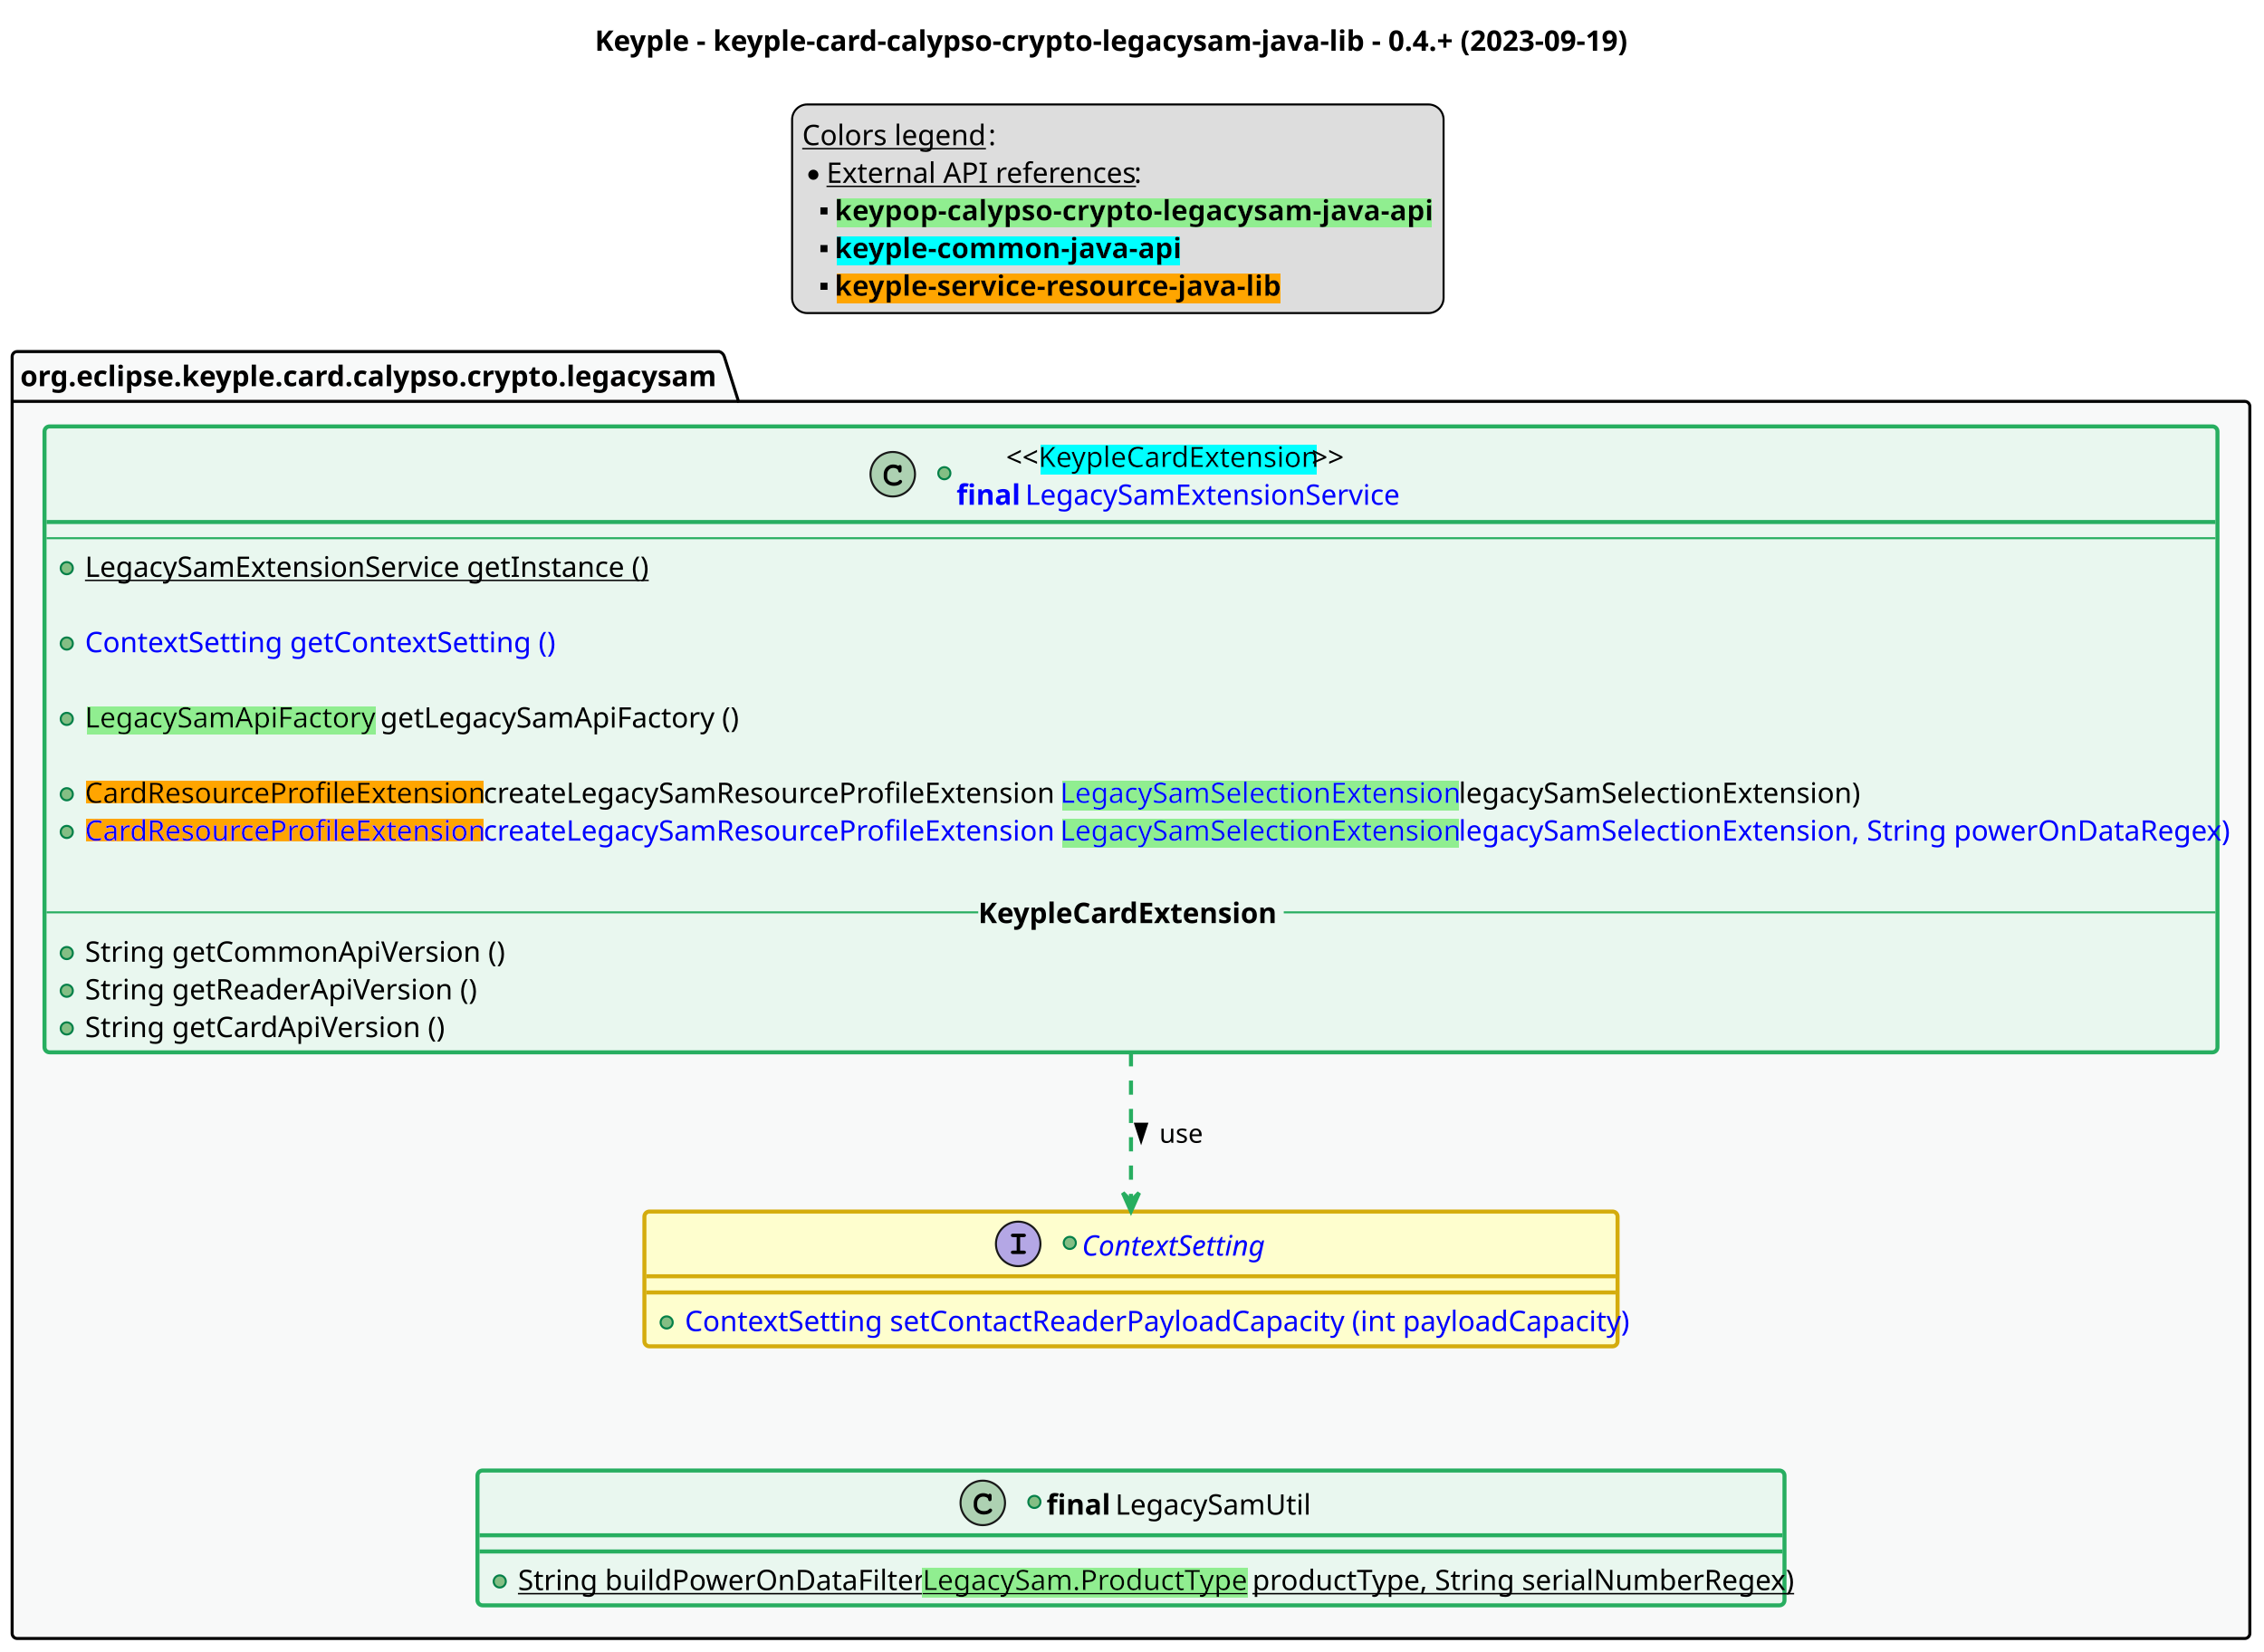
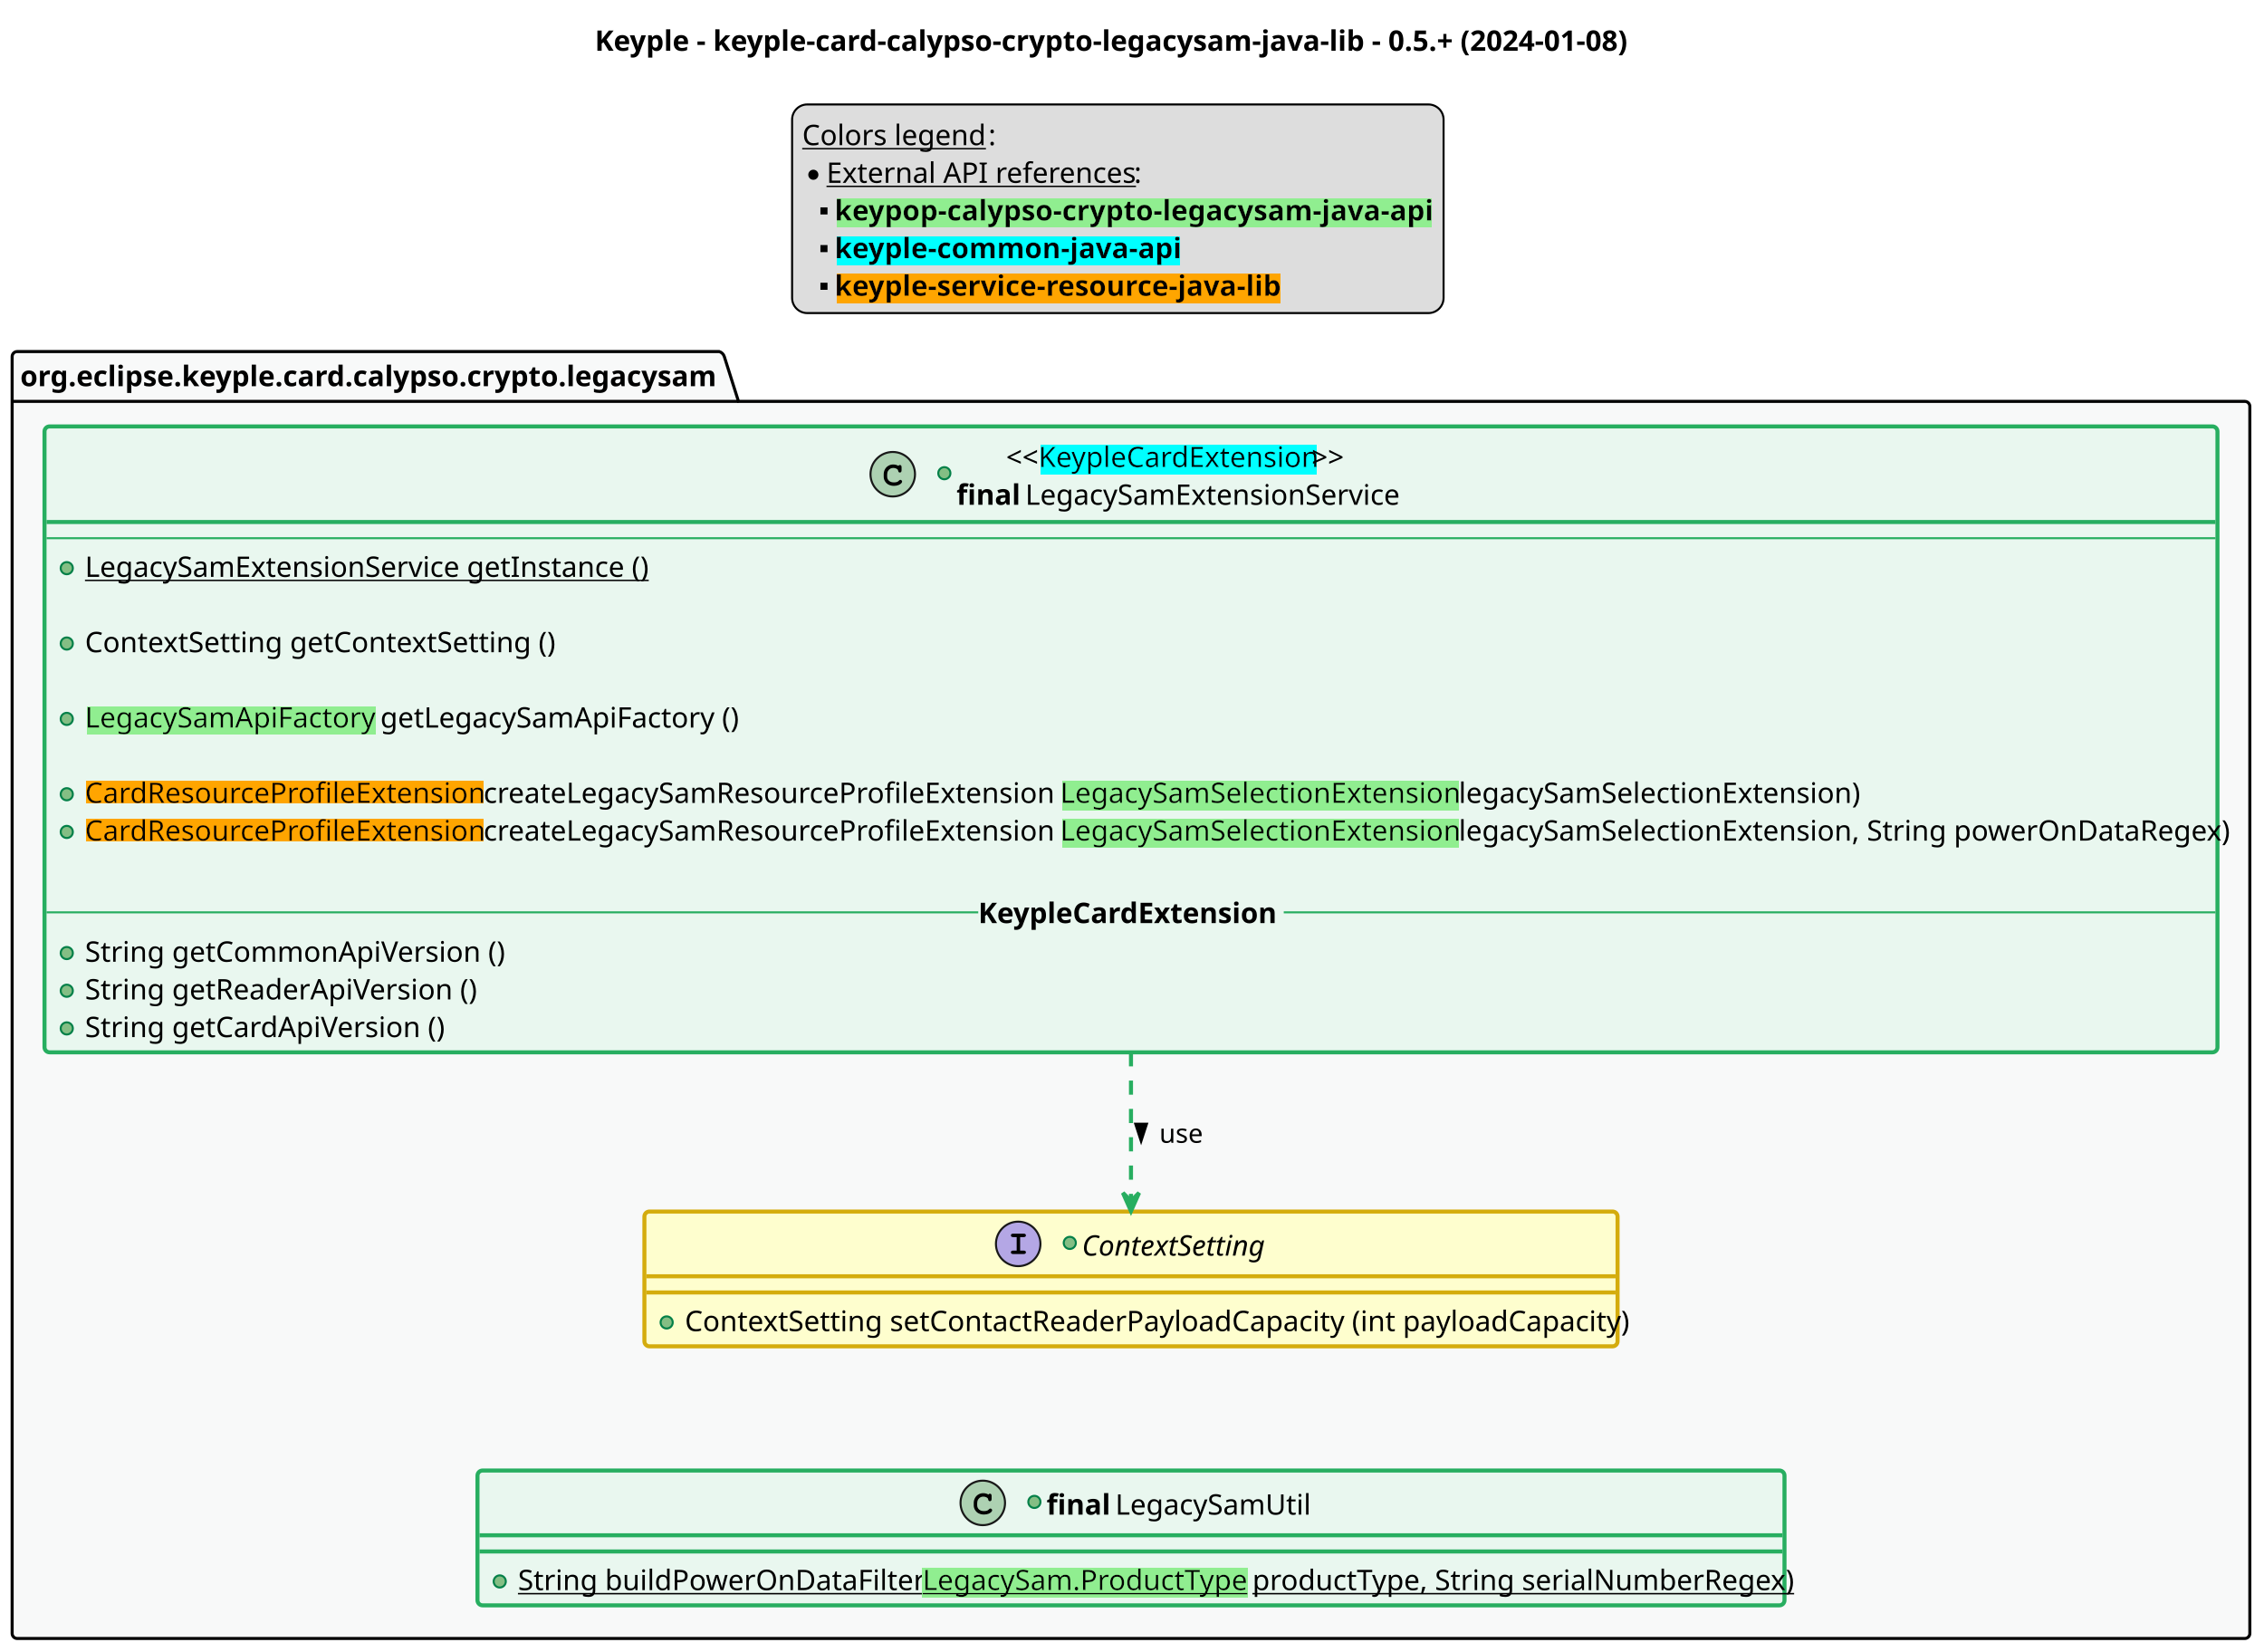
<svg xmlns="http://www.w3.org/2000/svg" contentStyleType="text/css" height="816px" preserveAspectRatio="none" style="width:1119px;height:816px;background:#FFFFFF;" version="1.1" viewBox="0 0 1119 816" width="1119px" zoomAndPan="magnify">
  <defs>
-     <filter height="1" id="b5ffb906vc0pe0" width="1" x="0" y="0">
+     <filter height="1" id="b1kl3hn95x3p7w0" width="1" x="0" y="0">
      <feFlood flood-color="#90EE90" result="flood" />
      <feComposite in="SourceGraphic" in2="flood" operator="over" />
    </filter>
-     <filter height="1" id="b5ffb906vc0pe1" width="1" x="0" y="0">
+     <filter height="1" id="b1kl3hn95x3p7w1" width="1" x="0" y="0">
      <feFlood flood-color="#00FFFF" result="flood" />
      <feComposite in="SourceGraphic" in2="flood" operator="over" />
    </filter>
-     <filter height="1" id="b5ffb906vc0pe2" width="1" x="0" y="0">
+     <filter height="1" id="b1kl3hn95x3p7w2" width="1" x="0" y="0">
      <feFlood flood-color="#FFA500" result="flood" />
      <feComposite in="SourceGraphic" in2="flood" operator="over" />
    </filter>
  </defs>
  <g>
-     <text fill="#000000" font-family="sans-serif" font-size="14" font-weight="bold" lengthAdjust="spacing" textLength="517" x="294" y="25.107">Keyple - keyple-card-calypso-crypto-legacysam-java-lib - 0.4.+ (2023-09-19)</text>
+     <text fill="#000000" font-family="sans-serif" font-size="14" font-weight="bold" lengthAdjust="spacing" textLength="517" x="294" y="25.107">Keyple - keyple-card-calypso-crypto-legacysam-java-lib - 0.5.+ (2024-01-08)</text>
    <rect fill="#DDDDDD" height="103.106" id="_legend" rx="7.5" ry="7.5" style="stroke:#000000;stroke-width:1.0;" width="322" x="391.5" y="51.621" />
    <text fill="#000000" font-family="sans-serif" font-size="14" lengthAdjust="spacing" text-decoration="underline" textLength="88" x="396.5" y="71.728">Colors legend</text>
    <text fill="#000000" font-family="sans-serif" font-size="14" lengthAdjust="spacing" textLength="4" x="488.5" y="71.728">:</text>
    <ellipse cx="402" cy="86.363" fill="#000000" rx="2.5" ry="2.5" style="stroke:#000000;stroke-width:0.0;" />
    <text fill="#000000" font-family="sans-serif" font-size="14" lengthAdjust="spacing" text-decoration="underline" textLength="148" x="408.5" y="90.35">External API references</text>
    <text fill="#000000" font-family="sans-serif" font-size="14" lengthAdjust="spacing" textLength="4" x="560.5" y="90.35">:</text>
    <rect fill="#000000" height="3.5" style="stroke:#000000;stroke-width:0.0;" width="3.5" x="405.5" y="102.484" />
-     <text fill="#000000" filter="url(#b5ffb906vc0pe0)" font-family="sans-serif" font-size="14" font-weight="bold" lengthAdjust="spacing" textLength="296" x="412.5" y="108.971">keypop-calypso-crypto-legacysam-java-api</text>
+     <text fill="#000000" filter="url(#b1kl3hn95x3p7w0)" font-family="sans-serif" font-size="14" font-weight="bold" lengthAdjust="spacing" textLength="296" x="412.5" y="108.971">keypop-calypso-crypto-legacysam-java-api</text>
    <rect fill="#000000" height="3.5" style="stroke:#000000;stroke-width:0.0;" width="3.5" x="405.5" y="121.106" />
-     <text fill="#000000" filter="url(#b5ffb906vc0pe1)" font-family="sans-serif" font-size="14" font-weight="bold" lengthAdjust="spacing" textLength="170" x="412.5" y="127.592">keyple-common-java-api</text>
+     <text fill="#000000" filter="url(#b1kl3hn95x3p7w1)" font-family="sans-serif" font-size="14" font-weight="bold" lengthAdjust="spacing" textLength="170" x="412.5" y="127.592">keyple-common-java-api</text>
    <rect fill="#000000" height="3.5" style="stroke:#000000;stroke-width:0.0;" width="3.5" x="405.5" y="139.727" />
-     <text fill="#000000" filter="url(#b5ffb906vc0pe2)" font-family="sans-serif" font-size="14" font-weight="bold" lengthAdjust="spacing" textLength="229" x="412.5" y="146.213">keyple-service-resource-java-lib</text>
+     <text fill="#000000" filter="url(#b1kl3hn95x3p7w2)" font-family="sans-serif" font-size="14" font-weight="bold" lengthAdjust="spacing" textLength="229" x="412.5" y="146.213">keyple-service-resource-java-lib</text>
    <g id="cluster_legacysam">
      <path d="M8.5,173.74 L355.5,173.74 A3.75,3.75 0 0 1 358,176.24 L365,198.361 L1109.5,198.361 A2.5,2.5 0 0 1 1112,200.861 L1112,807.24 A2.5,2.5 0 0 1 1109.5,809.74 L8.5,809.74 A2.5,2.5 0 0 1 6,807.24 L6,176.24 A2.5,2.5 0 0 1 8.5,173.74 " fill="#F8F9F9" style="stroke:#000000;stroke-width:1.5;" />
      <line style="stroke:#000000;stroke-width:1.5;" x1="6" x2="365" y1="198.361" y2="198.361" />
      <text fill="#000000" font-family="sans-serif" font-size="14" font-weight="bold" lengthAdjust="spacing" textLength="346" x="10" y="190.848">org.eclipse.keyple.card.calypso.crypto.legacysam</text>
    </g>
    <g id="elem_LegacySamExtensionService">
      <rect codeLine="62" fill="#E9F7EF" height="309.316" id="LegacySamExtensionService" rx="2.5" ry="2.5" style="stroke:#27AE60;stroke-width:2.0;" width="1074" x="22" y="210.74" />
      <ellipse cx="441.25" cy="234.361" fill="#ADD1B2" rx="11" ry="11" style="stroke:#181818;stroke-width:1.0;" />
      <path d="M444.016,230.236 Q444.172,230.018 444.359,229.908 Q444.547,229.799 444.766,229.799 Q445.141,229.799 445.375,230.065 Q445.609,230.315 445.609,230.924 L445.609,232.377 Q445.609,232.986 445.375,233.252 Q445.141,233.518 444.766,233.518 Q444.422,233.518 444.219,233.315 Q444.016,233.127 443.906,232.611 Q443.859,232.252 443.672,232.065 Q443.344,231.69 442.734,231.471 Q442.125,231.252 441.5,231.252 Q440.734,231.252 440.094,231.58 Q439.469,231.908 438.969,232.658 Q438.484,233.408 438.484,234.44 L438.484,235.533 Q438.484,236.768 439.375,237.596 Q440.266,238.408 441.859,238.408 Q442.797,238.408 443.453,238.158 Q443.844,238.002 444.266,237.565 Q444.531,237.299 444.672,237.221 Q444.828,237.143 445.031,237.143 Q445.359,237.143 445.609,237.408 Q445.875,237.658 445.875,238.002 Q445.875,238.346 445.531,238.752 Q445.031,239.33 444.234,239.658 Q443.156,240.111 441.859,240.111 Q440.344,240.111 439.141,239.486 Q438.156,238.986 437.469,237.924 Q436.781,236.846 436.781,235.565 L436.781,234.408 Q436.781,233.08 437.391,231.94 Q438.016,230.783 439.109,230.174 Q440.203,229.549 441.438,229.549 Q442.172,229.549 442.812,229.721 Q443.469,229.877 444.016,230.236 Z " fill="#000000" />
      <ellipse cx="466.75" cy="233.861" fill="#84BE84" rx="3" ry="3" style="stroke:#038048;stroke-width:1.0;" />
      <text fill="#000000" font-family="sans-serif" font-size="14" lengthAdjust="spacing" textLength="16" x="497.25" y="230.848">&lt;&lt;</text>
-       <text fill="#000000" filter="url(#b5ffb906vc0pe1)" font-family="sans-serif" font-size="14" lengthAdjust="spacing" textLength="135" x="513.25" y="230.848">KeypleCardExtension</text>
+       <text fill="#000000" filter="url(#b1kl3hn95x3p7w1)" font-family="sans-serif" font-size="14" lengthAdjust="spacing" textLength="135" x="513.25" y="230.848">KeypleCardExtension</text>
      <text fill="#000000" font-family="sans-serif" font-size="14" lengthAdjust="spacing" textLength="16" x="648.25" y="230.848">&gt;&gt;</text>
-       <text fill="#0000FF" font-family="sans-serif" font-size="14" font-weight="bold" lengthAdjust="spacing" textLength="30" x="472.75" y="249.469">final</text>
-       <text fill="#0000FF" font-family="sans-serif" font-size="14" lengthAdjust="spacing" textLength="182" x="506.75" y="249.469">LegacySamExtensionService</text>
+       <text fill="#000000" font-family="sans-serif" font-size="14" font-weight="bold" lengthAdjust="spacing" textLength="30" x="472.75" y="249.469">final</text>
+       <text fill="#000000" font-family="sans-serif" font-size="14" lengthAdjust="spacing" textLength="182" x="506.75" y="249.469">LegacySamExtensionService</text>
      <line style="stroke:#27AE60;stroke-width:2.0;" x1="23" x2="1095" y1="257.982" y2="257.982" />
      <line style="stroke:#27AE60;stroke-width:1.0;" x1="23" x2="1095" y1="265.982" y2="265.982" />
      <ellipse cx="33" cy="280.793" fill="#84BE84" rx="3" ry="3" style="stroke:#038048;stroke-width:1.0;" />
      <text fill="#000000" font-family="sans-serif" font-size="14" lengthAdjust="spacing" text-decoration="underline" textLength="273" x="42" y="285.09">LegacySamExtensionService getInstance ()</text>
      <text fill="#000000" font-family="sans-serif" font-size="14" lengthAdjust="spacing" textLength="4" x="42" y="303.711"> </text>
      <ellipse cx="33" cy="318.035" fill="#84BE84" rx="3" ry="3" style="stroke:#038048;stroke-width:1.0;" />
-       <text fill="#0000FF" font-family="sans-serif" font-size="14" lengthAdjust="spacing" textLength="222" x="42" y="322.332">ContextSetting getContextSetting ()</text>
+       <text fill="#000000" font-family="sans-serif" font-size="14" lengthAdjust="spacing" textLength="222" x="42" y="322.332">ContextSetting getContextSetting ()</text>
      <text fill="#000000" font-family="sans-serif" font-size="14" lengthAdjust="spacing" textLength="4" x="42" y="340.953"> </text>
      <ellipse cx="33" cy="355.277" fill="#84BE84" rx="3" ry="3" style="stroke:#038048;stroke-width:1.0;" />
-       <text fill="#000000" filter="url(#b5ffb906vc0pe0)" font-family="sans-serif" font-size="14" lengthAdjust="spacing" textLength="142" x="42" y="359.574">LegacySamApiFactory</text>
+       <text fill="#000000" filter="url(#b1kl3hn95x3p7w0)" font-family="sans-serif" font-size="14" lengthAdjust="spacing" textLength="142" x="42" y="359.574">LegacySamApiFactory</text>
      <text fill="#000000" font-family="sans-serif" font-size="14" lengthAdjust="spacing" textLength="176" x="188" y="359.574">getLegacySamApiFactory ()</text>
      <text fill="#000000" font-family="sans-serif" font-size="14" lengthAdjust="spacing" textLength="4" x="42" y="378.195"> </text>
      <ellipse cx="33" cy="392.519" fill="#84BE84" rx="3" ry="3" style="stroke:#038048;stroke-width:1.0;" />
-       <text fill="#000000" filter="url(#b5ffb906vc0pe2)" font-family="sans-serif" font-size="14" lengthAdjust="spacing" textLength="193" x="42" y="396.816">CardResourceProfileExtension</text>
+       <text fill="#000000" filter="url(#b1kl3hn95x3p7w2)" font-family="sans-serif" font-size="14" lengthAdjust="spacing" textLength="193" x="42" y="396.816">CardResourceProfileExtension</text>
      <text fill="#000000" font-family="sans-serif" font-size="14" lengthAdjust="spacing" textLength="285" x="239" y="396.816">createLegacySamResourceProfileExtension (</text>
-       <text fill="#0000FF" filter="url(#b5ffb906vc0pe0)" font-family="sans-serif" font-size="14" lengthAdjust="spacing" textLength="193" x="524" y="396.816">LegacySamSelectionExtension</text>
+       <text fill="#000000" filter="url(#b1kl3hn95x3p7w0)" font-family="sans-serif" font-size="14" lengthAdjust="spacing" textLength="193" x="524" y="396.816">LegacySamSelectionExtension</text>
      <text fill="#000000" font-family="sans-serif" font-size="14" lengthAdjust="spacing" textLength="193" x="721" y="396.816">legacySamSelectionExtension)</text>
      <ellipse cx="33" cy="411.141" fill="#84BE84" rx="3" ry="3" style="stroke:#038048;stroke-width:1.0;" />
-       <text fill="#0000FF" filter="url(#b5ffb906vc0pe2)" font-family="sans-serif" font-size="14" lengthAdjust="spacing" textLength="193" x="42" y="415.438">CardResourceProfileExtension</text>
-       <text fill="#0000FF" font-family="sans-serif" font-size="14" lengthAdjust="spacing" textLength="285" x="239" y="415.438">createLegacySamResourceProfileExtension (</text>
-       <text fill="#0000FF" filter="url(#b5ffb906vc0pe0)" font-family="sans-serif" font-size="14" lengthAdjust="spacing" textLength="193" x="524" y="415.438">LegacySamSelectionExtension</text>
-       <text fill="#0000FF" font-family="sans-serif" font-size="14" lengthAdjust="spacing" textLength="369" x="721" y="415.438">legacySamSelectionExtension, String powerOnDataRegex)</text>
+       <text fill="#000000" filter="url(#b1kl3hn95x3p7w2)" font-family="sans-serif" font-size="14" lengthAdjust="spacing" textLength="193" x="42" y="415.438">CardResourceProfileExtension</text>
+       <text fill="#000000" font-family="sans-serif" font-size="14" lengthAdjust="spacing" textLength="285" x="239" y="415.438">createLegacySamResourceProfileExtension (</text>
+       <text fill="#000000" filter="url(#b1kl3hn95x3p7w0)" font-family="sans-serif" font-size="14" lengthAdjust="spacing" textLength="193" x="524" y="415.438">LegacySamSelectionExtension</text>
+       <text fill="#000000" font-family="sans-serif" font-size="14" lengthAdjust="spacing" textLength="369" x="721" y="415.438">legacySamSelectionExtension, String powerOnDataRegex)</text>
      <text fill="#000000" font-family="sans-serif" font-size="14" lengthAdjust="spacing" textLength="4" x="42" y="434.059"> </text>
      <ellipse cx="33" cy="471.004" fill="#84BE84" rx="3" ry="3" style="stroke:#038048;stroke-width:1.0;" />
      <text fill="#000000" font-family="sans-serif" font-size="14" lengthAdjust="spacing" textLength="199" x="42" y="475.301">String getCommonApiVersion ()</text>
      <ellipse cx="33" cy="489.625" fill="#84BE84" rx="3" ry="3" style="stroke:#038048;stroke-width:1.0;" />
      <text fill="#000000" font-family="sans-serif" font-size="14" lengthAdjust="spacing" textLength="190" x="42" y="493.922">String getReaderApiVersion ()</text>
      <ellipse cx="33" cy="508.246" fill="#84BE84" rx="3" ry="3" style="stroke:#038048;stroke-width:1.0;" />
      <text fill="#000000" font-family="sans-serif" font-size="14" lengthAdjust="spacing" textLength="174" x="42" y="512.543">String getCardApiVersion ()</text>
      <line style="stroke:#27AE60;stroke-width:1.0;" x1="23" x2="483.5" y1="450.883" y2="450.883" />
      <text fill="#000000" font-family="sans-serif" font-size="14" font-weight="bold" lengthAdjust="spacing" textLength="151" x="483.5" y="456.18">KeypleCardExtension</text>
      <line style="stroke:#27AE60;stroke-width:1.0;" x1="634.5" x2="1095" y1="450.883" y2="450.883" />
    </g>
    <g id="elem_ContextSetting">
      <rect codeLine="78" fill="#FEFECE" height="66.621" id="ContextSetting" rx="2.5" ry="2.5" style="stroke:#D4AC0D;stroke-width:2.0;" width="481" x="318.5" y="598.74" />
      <ellipse cx="503.25" cy="614.74" fill="#B4A7E5" rx="11" ry="11" style="stroke:#181818;stroke-width:1.0;" />
      <path d="M504.203,611.381 L504.203,618.037 L505.922,618.037 Q506.531,618.037 506.797,618.271 Q507.062,618.506 507.062,618.896 Q507.062,619.271 506.797,619.506 Q506.531,619.74 505.922,619.74 L500.781,619.74 Q500.172,619.74 499.906,619.506 Q499.641,619.271 499.641,618.881 Q499.641,618.506 499.906,618.271 Q500.172,618.037 500.781,618.037 L502.5,618.037 L502.5,611.381 L500.781,611.381 Q500.172,611.381 499.906,611.146 Q499.641,610.912 499.641,610.521 Q499.641,610.146 499.906,609.912 Q500.172,609.678 500.781,609.678 L505.922,609.678 Q506.531,609.678 506.797,609.912 Q507.062,610.146 507.062,610.521 Q507.062,610.912 506.797,611.146 Q506.531,611.381 505.922,611.381 L504.203,611.381 Z " fill="#000000" />
      <ellipse cx="528.75" cy="614.24" fill="#84BE84" rx="3" ry="3" style="stroke:#038048;stroke-width:1.0;" />
-       <text fill="#0000FF" font-family="sans-serif" font-size="14" font-style="italic" lengthAdjust="spacing" textLength="92" x="534.75" y="620.537">ContextSetting</text>
+       <text fill="#000000" font-family="sans-serif" font-size="14" font-style="italic" lengthAdjust="spacing" textLength="92" x="534.75" y="620.537">ContextSetting</text>
      <line style="stroke:#D4AC0D;stroke-width:2.0;" x1="319.5" x2="798.5" y1="630.74" y2="630.74" />
      <line style="stroke:#D4AC0D;stroke-width:2.0;" x1="319.5" x2="798.5" y1="638.74" y2="638.74" />
      <ellipse cx="329.5" cy="653.551" fill="#84BE84" rx="3" ry="3" style="stroke:#038048;stroke-width:1.0;" />
-       <text fill="#0000FF" font-family="sans-serif" font-size="14" lengthAdjust="spacing" textLength="455" x="338.5" y="657.848">ContextSetting setContactReaderPayloadCapacity (int payloadCapacity)</text>
+       <text fill="#000000" font-family="sans-serif" font-size="14" lengthAdjust="spacing" textLength="455" x="338.5" y="657.848">ContextSetting setContactReaderPayloadCapacity (int payloadCapacity)</text>
    </g>
    <g id="elem_LegacySamUtil">
      <rect codeLine="81" fill="#E9F7EF" height="66.621" id="LegacySamUtil" rx="2.5" ry="2.5" style="stroke:#27AE60;stroke-width:2.0;" width="646" x="236" y="726.74" />
      <ellipse cx="485.75" cy="742.74" fill="#ADD1B2" rx="11" ry="11" style="stroke:#181818;stroke-width:1.0;" />
      <path d="M488.516,738.615 Q488.672,738.396 488.859,738.287 Q489.047,738.178 489.266,738.178 Q489.641,738.178 489.875,738.443 Q490.109,738.693 490.109,739.303 L490.109,740.756 Q490.109,741.365 489.875,741.631 Q489.641,741.896 489.266,741.896 Q488.922,741.896 488.719,741.693 Q488.516,741.506 488.406,740.99 Q488.359,740.631 488.172,740.443 Q487.844,740.068 487.234,739.85 Q486.625,739.631 486,739.631 Q485.234,739.631 484.594,739.959 Q483.969,740.287 483.469,741.037 Q482.984,741.787 482.984,742.818 L482.984,743.912 Q482.984,745.146 483.875,745.975 Q484.766,746.787 486.359,746.787 Q487.297,746.787 487.953,746.537 Q488.344,746.381 488.766,745.943 Q489.031,745.678 489.172,745.6 Q489.328,745.521 489.531,745.521 Q489.859,745.521 490.109,745.787 Q490.375,746.037 490.375,746.381 Q490.375,746.725 490.031,747.131 Q489.531,747.709 488.734,748.037 Q487.656,748.49 486.359,748.49 Q484.844,748.49 483.641,747.865 Q482.656,747.365 481.969,746.303 Q481.281,745.225 481.281,743.943 L481.281,742.787 Q481.281,741.459 481.891,740.318 Q482.516,739.162 483.609,738.553 Q484.703,737.928 485.938,737.928 Q486.672,737.928 487.312,738.1 Q487.969,738.256 488.516,738.615 Z " fill="#000000" />
      <ellipse cx="511.25" cy="742.24" fill="#84BE84" rx="3" ry="3" style="stroke:#038048;stroke-width:1.0;" />
      <text fill="#000000" font-family="sans-serif" font-size="14" font-weight="bold" lengthAdjust="spacing" textLength="30" x="517.25" y="748.537">final</text>
      <text fill="#000000" font-family="sans-serif" font-size="14" lengthAdjust="spacing" textLength="93" x="551.25" y="748.537">LegacySamUtil</text>
      <line style="stroke:#27AE60;stroke-width:2.0;" x1="237" x2="881" y1="758.74" y2="758.74" />
      <line style="stroke:#27AE60;stroke-width:2.0;" x1="237" x2="881" y1="766.74" y2="766.74" />
      <ellipse cx="247" cy="781.551" fill="#84BE84" rx="3" ry="3" style="stroke:#038048;stroke-width:1.0;" />
      <text fill="#000000" font-family="sans-serif" font-size="14" lengthAdjust="spacing" text-decoration="underline" textLength="200" x="256" y="785.848">String buildPowerOnDataFilter (</text>
-       <text fill="#000000" filter="url(#b5ffb906vc0pe0)" font-family="sans-serif" font-size="14" lengthAdjust="spacing" text-decoration="underline" textLength="159" x="456" y="785.848">LegacySam.ProductType</text>
+       <text fill="#000000" filter="url(#b1kl3hn95x3p7w0)" font-family="sans-serif" font-size="14" lengthAdjust="spacing" text-decoration="underline" textLength="159" x="456" y="785.848">LegacySam.ProductType</text>
      <text fill="#000000" font-family="sans-serif" font-size="14" lengthAdjust="spacing" text-decoration="underline" textLength="257" x="619" y="785.848">productType, String serialNumberRegex)</text>
    </g>
    <g id="link_LegacySamExtensionService_ContextSetting">
-       <path codeLine="88" d="M559,520.008 C559,547.255 559,573.27 559,593.281 " fill="none" id="LegacySamExtensionService-to-ContextSetting" style="stroke:#27AE60;stroke-width:2.0;stroke-dasharray:7.0,7.0;" />
-       <polygon fill="#27AE60" points="559,598.499,563,589.499,559,593.499,555,589.499,559,598.499" style="stroke:#27AE60;stroke-width:2.0;" />
+       <path codeLine="88" d="M559,520.01 C559,549.69 559,571.91 559,592.5 " fill="none" id="LegacySamExtensionService-to-ContextSetting" style="stroke:#27AE60;stroke-width:2.0;stroke-dasharray:7.0,7.0;" />
+       <polygon fill="#27AE60" points="559,598.5,563,589.5,559,593.5,555,589.5,559,598.5" style="stroke:#27AE60;stroke-width:2.0;" />
      <polygon fill="#000000" points="564,564.386,566.939,555.341,561.061,555.341,564,564.386" style="stroke:#000000;stroke-width:1.0;" />
      <text fill="#000000" font-family="sans-serif" font-size="13" lengthAdjust="spacing" textLength="21" x="573" y="564.769">use</text>
    </g>
  </g>
</svg>
